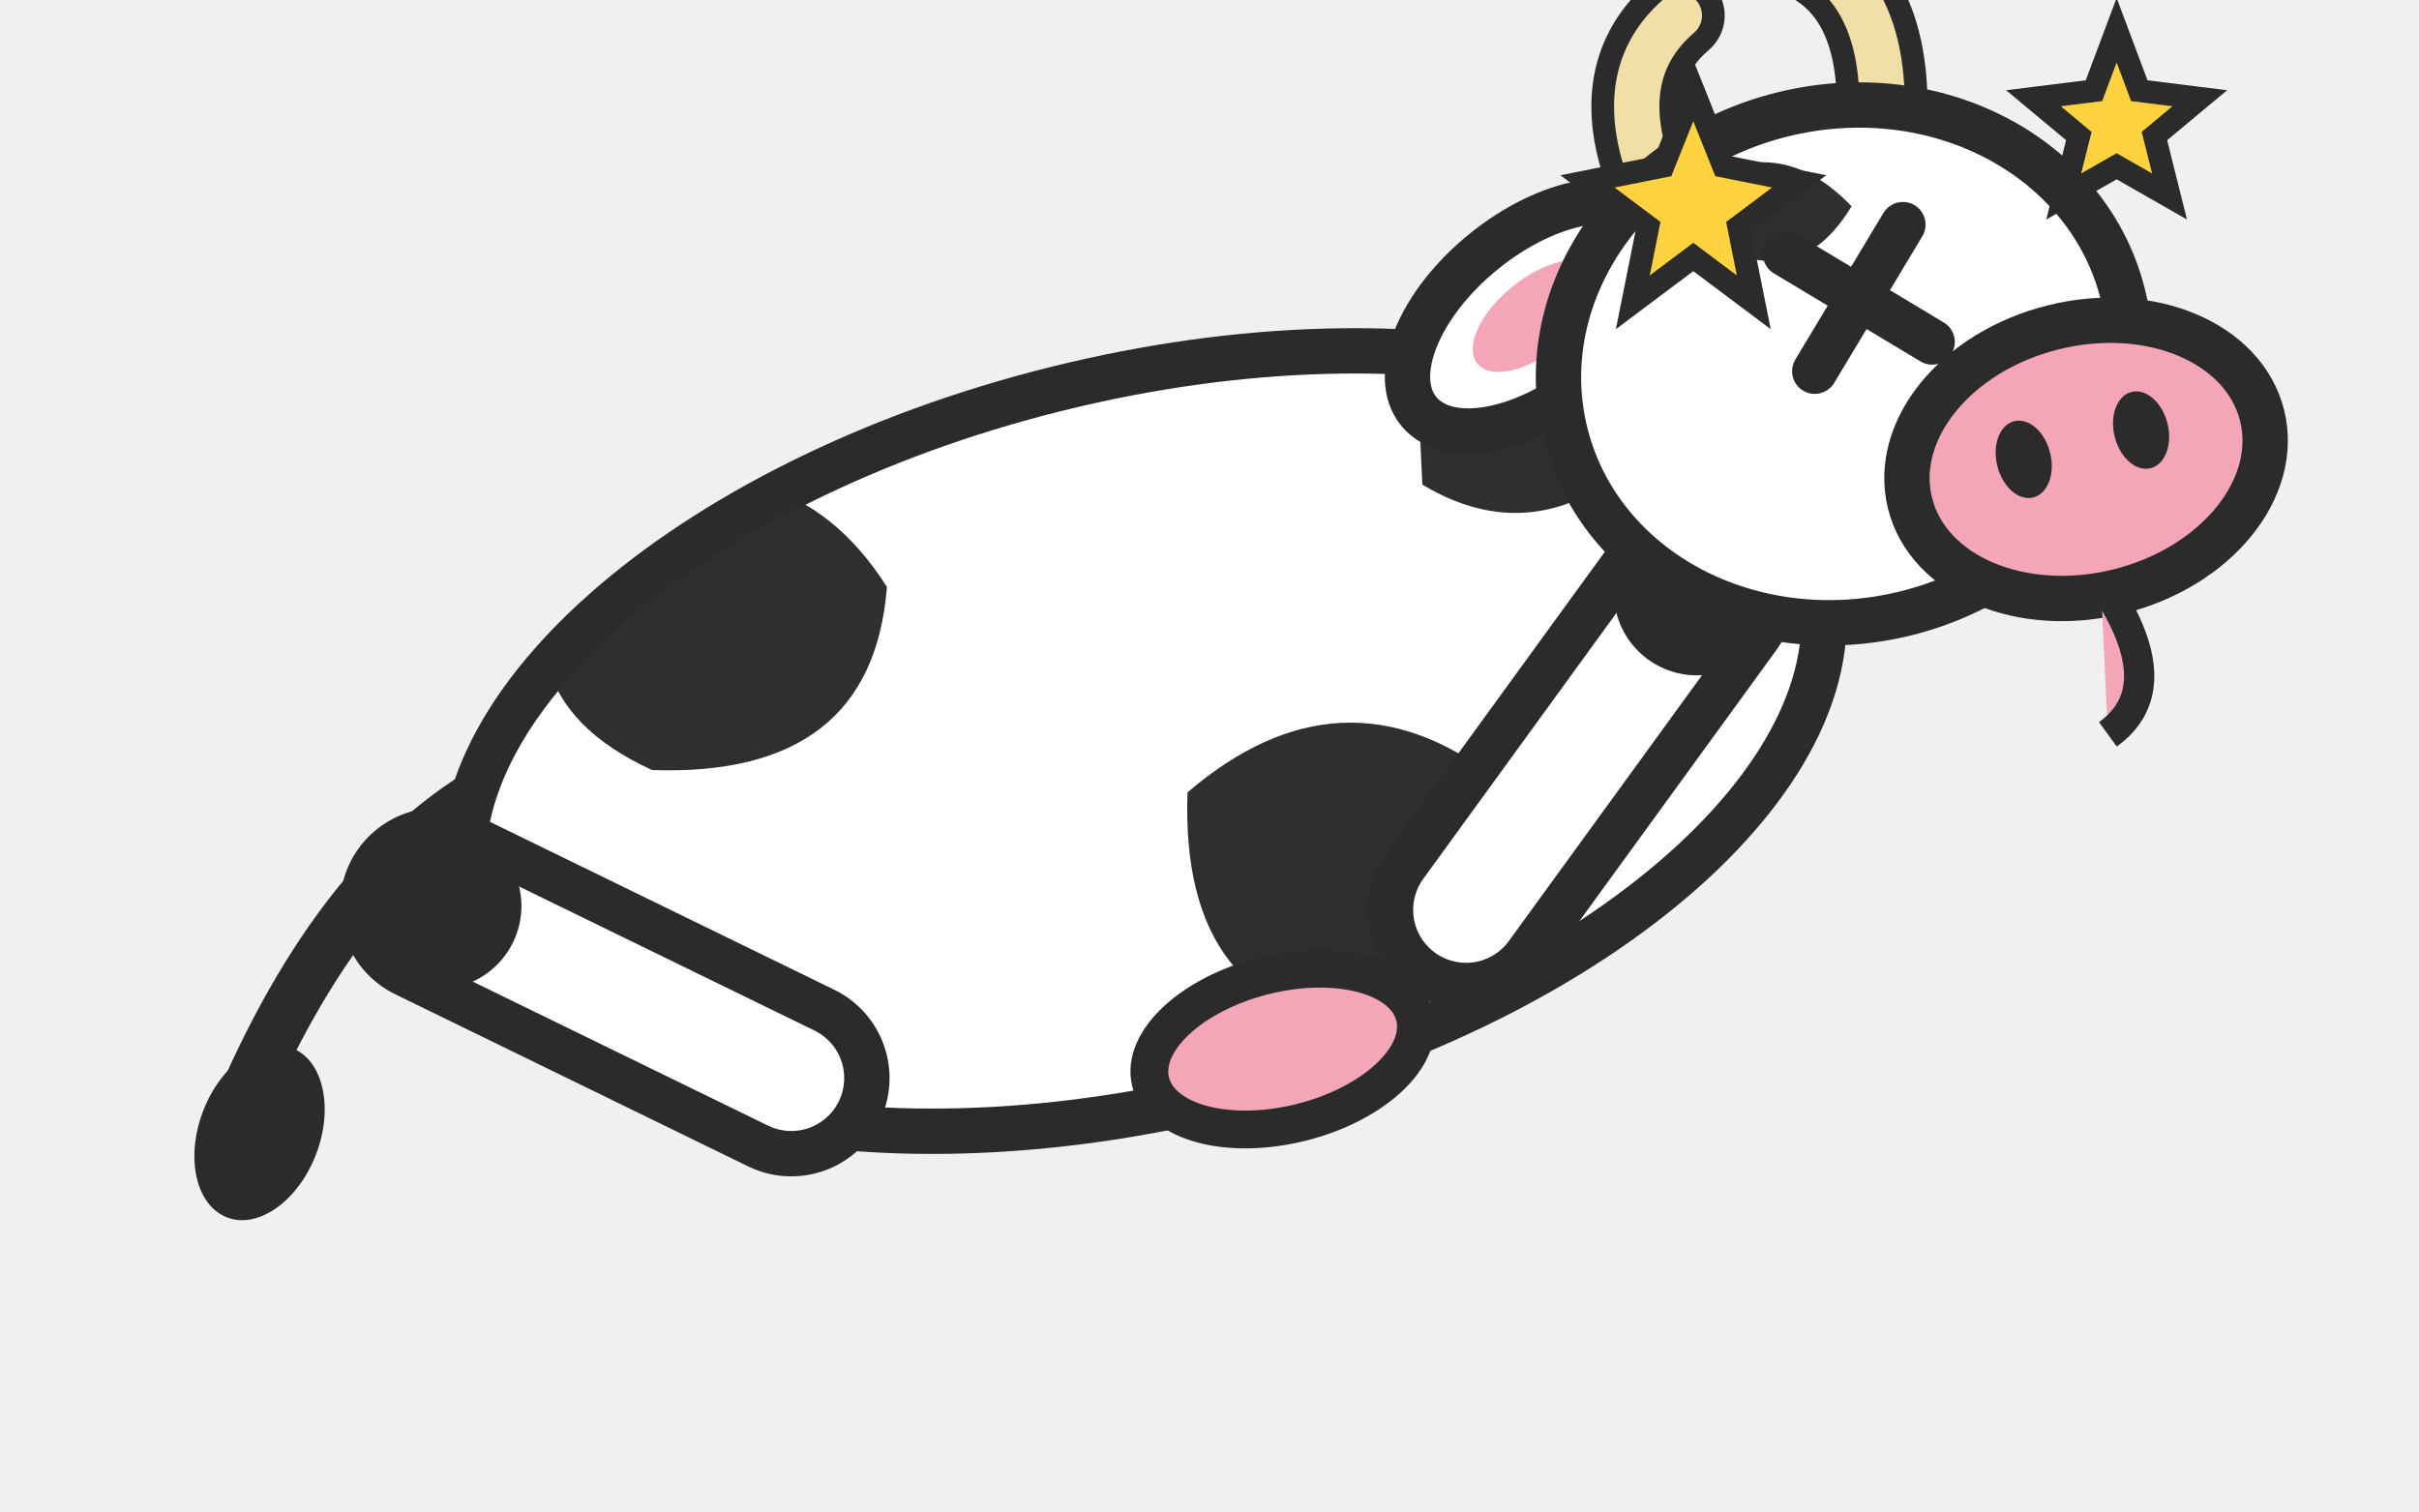
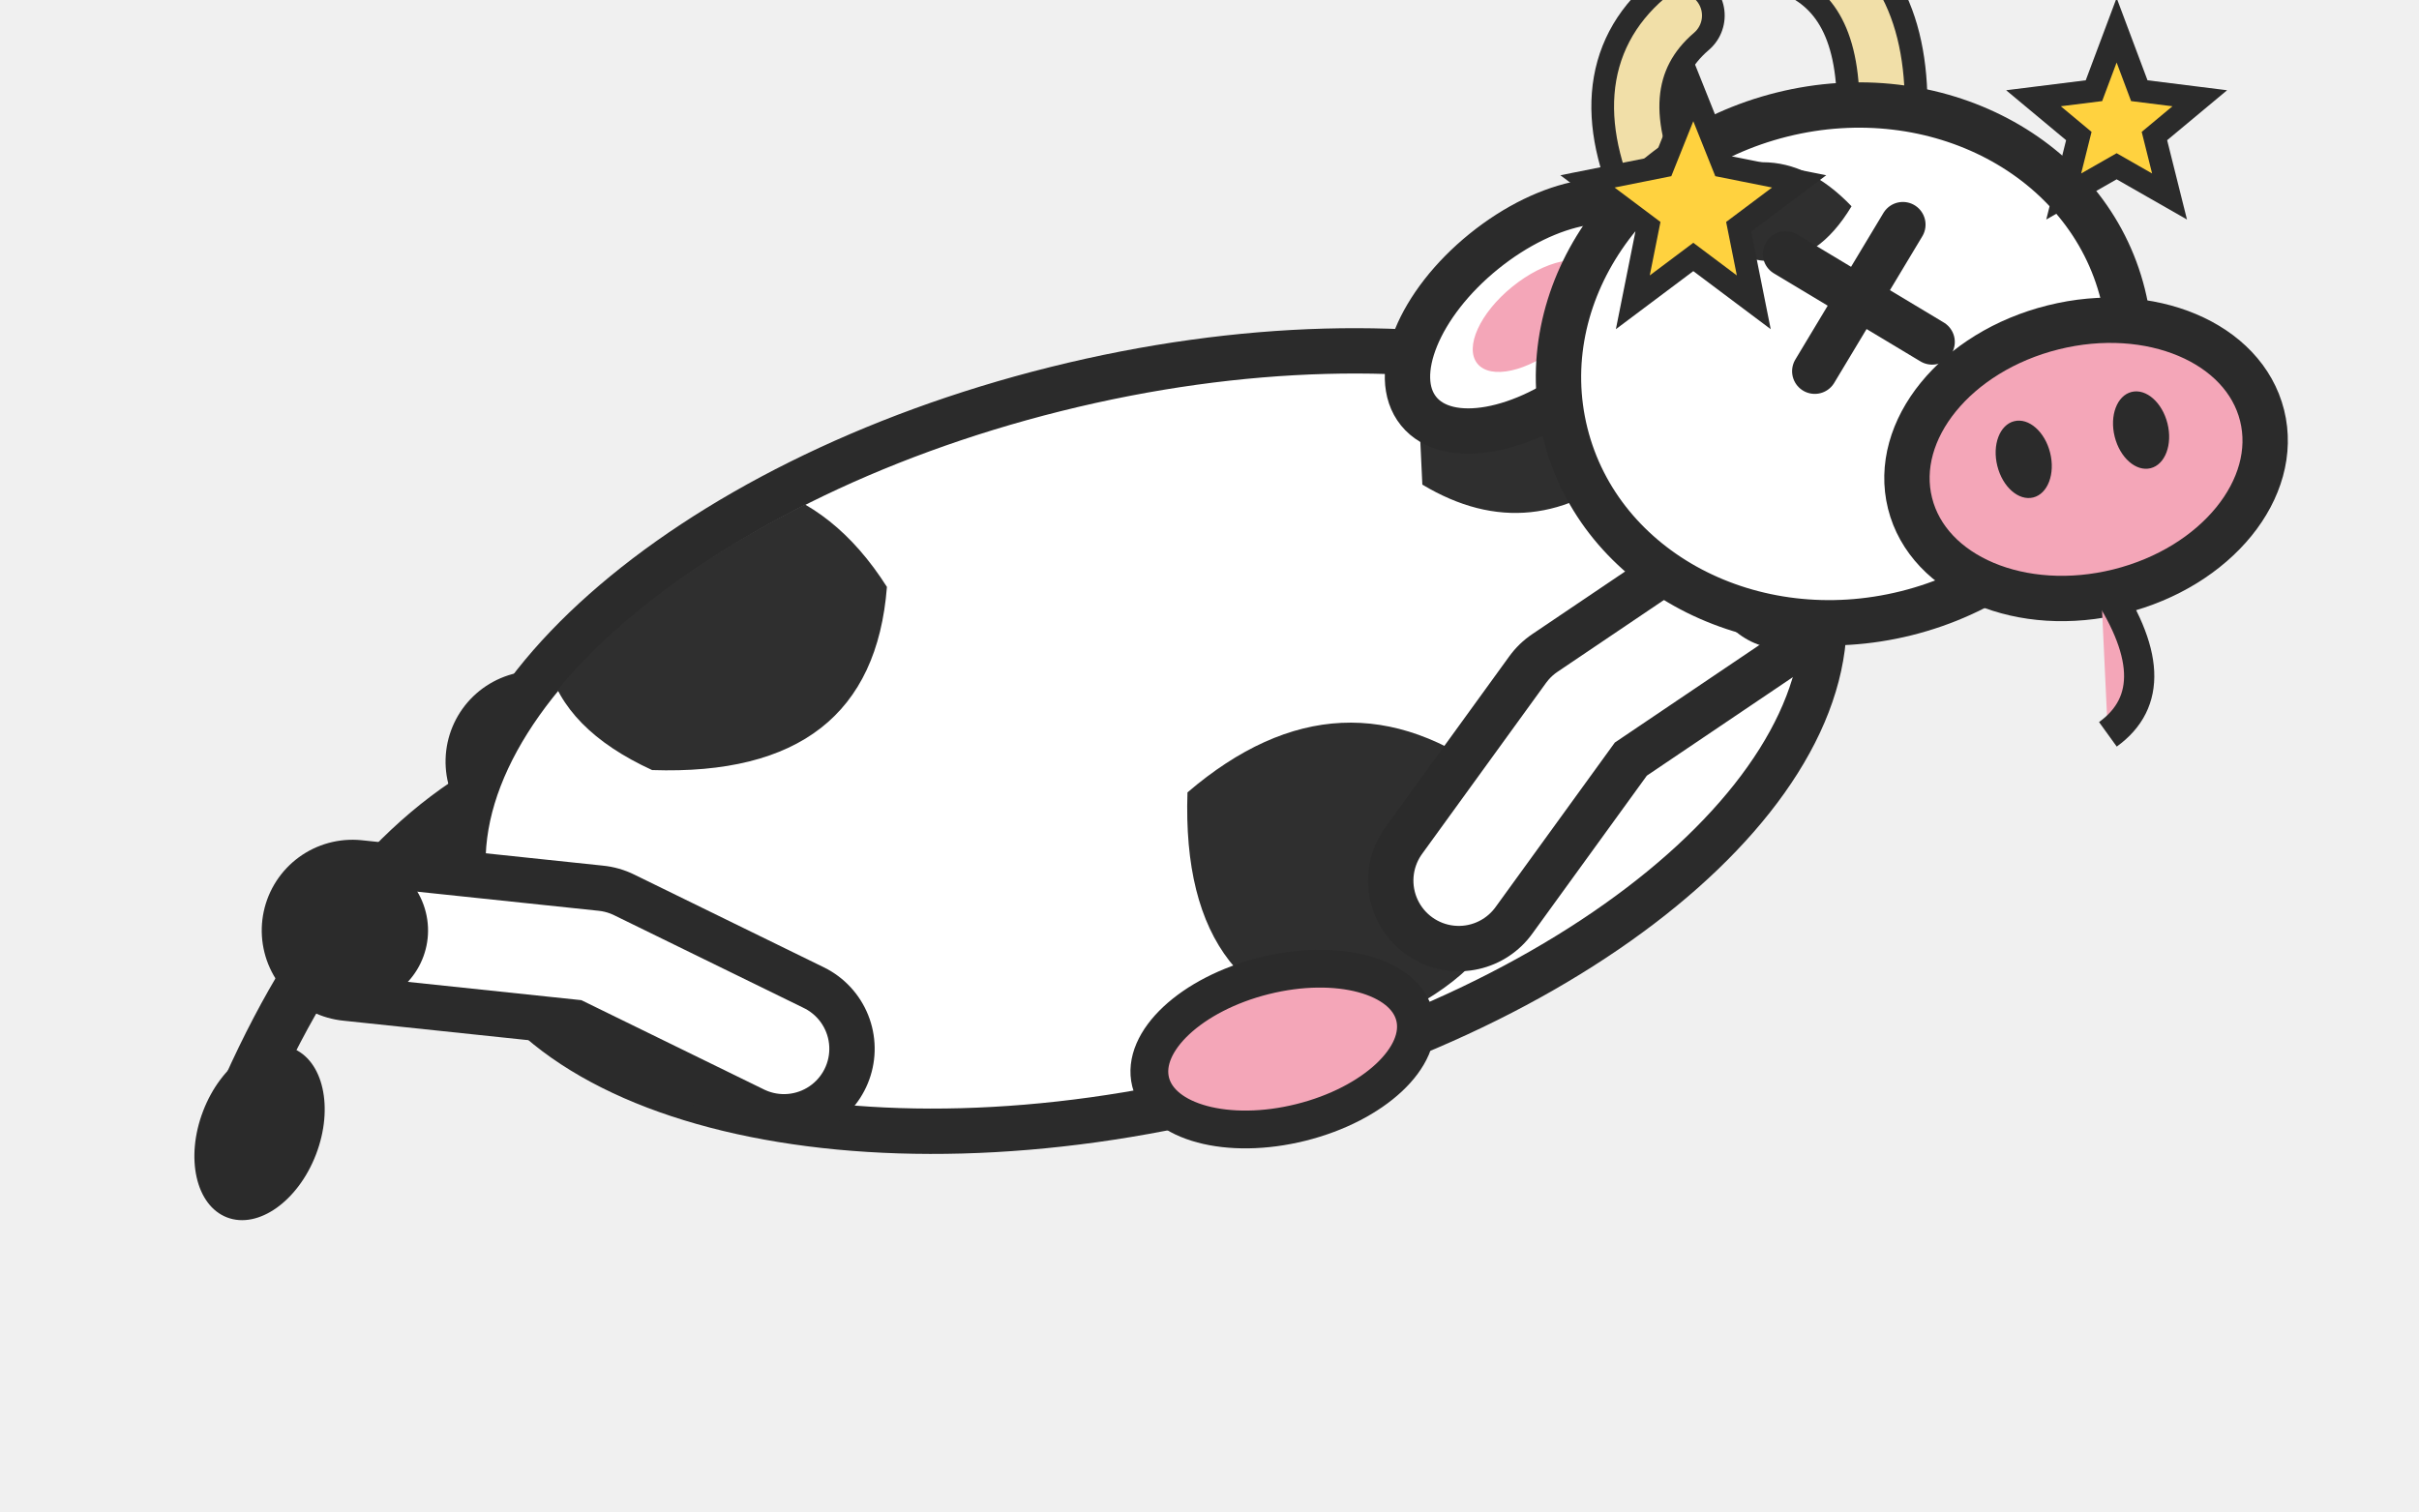
<svg xmlns="http://www.w3.org/2000/svg" width="160" height="100" viewBox="0 0 160 100">
  <g transform="rotate(-14 80 50)">
-     <line x1="102" y1="62" x2="115.0" y2="39.5" stroke="#2b2b2b" stroke-width="13" stroke-linecap="round" />
-     <line x1="102" y1="62" x2="115.0" y2="39.5" stroke="#e4e4e4" stroke-width="7" stroke-linecap="round" />
-     <circle cx="115.0" cy="39.5" r="5.5" fill="#2b2b2b" />
-     <line x1="56" y1="62" x2="43.0" y2="39.5" stroke="#2b2b2b" stroke-width="13" stroke-linecap="round" />
-     <line x1="56" y1="62" x2="43.0" y2="39.5" stroke="#e4e4e4" stroke-width="7" stroke-linecap="round" />
-     <circle cx="43.0" cy="39.5" r="5.5" fill="#2b2b2b" />
+     <polyline points="102.0 62.0 109.0 49.9 121.3 39.6" fill="none" stroke="#2b2b2b" stroke-width="12" stroke-linecap="round" stroke-linejoin="round" />
+     <polyline points="102.0 62.0 109.0 49.9 121.3 39.6" fill="none" stroke="#e4e4e4" stroke-width="6" stroke-linecap="round" stroke-linejoin="round" />
+     <circle cx="121.3" cy="39.6" r="5" fill="#2b2b2b" />
+     <polyline points="56.0 62.0 49.0 49.9 36.7 39.6" fill="none" stroke="#2b2b2b" stroke-width="12" stroke-linecap="round" stroke-linejoin="round" />
+     <polyline points="56.0 62.0 49.0 49.9 36.7 39.6" fill="none" stroke="#e4e4e4" stroke-width="6" stroke-linecap="round" stroke-linejoin="round" />
+     <circle cx="36.7" cy="39.6" r="5" fill="#2b2b2b" />
    <path d="M36 40 Q24 42 13 56" fill="none" stroke="#2b2b2b" stroke-width="3.5" stroke-linecap="round" />
    <ellipse cx="13" cy="59" rx="4" ry="6" fill="#2b2b2b" transform="rotate(35 13 59)" />
    <ellipse cx="76" cy="48" rx="46" ry="24" fill="#ffffff" stroke="#2b2b2b" stroke-width="3" />
    <clipPath id="hide-hit">
      <ellipse cx="76" cy="48" rx="44.5" ry="22.5" />
    </clipPath>
    <g clip-path="url(#hide-hit)" fill="#2f2f2f">
      <path d="M44 24 q14 -2 18 10 q-4 12 -18 8 q-10 -8 0 -18z" />
      <path d="M78 52 q12 -6 20 4 q2 12 -12 14 q-12 -4 -8 -18z" />
      <path d="M100 26 q10 2 12 12 q-8 4 -14 -2z" />
    </g>
    <ellipse cx="80" cy="70" rx="9" ry="5" fill="#f4a6b8" stroke="#2b2b2b" stroke-width="2.5" />
-     <line x1="94" y1="64" x2="113.9" y2="47.3" stroke="#2b2b2b" stroke-width="13" stroke-linecap="round" />
-     <line x1="94" y1="64" x2="113.9" y2="47.3" stroke="#ffffff" stroke-width="7" stroke-linecap="round" />
-     <circle cx="113.9" cy="47.3" r="5.5" fill="#2b2b2b" />
-     <line x1="48" y1="64" x2="28.1" y2="47.3" stroke="#2b2b2b" stroke-width="13" stroke-linecap="round" />
-     <line x1="48" y1="64" x2="28.1" y2="47.3" stroke="#ffffff" stroke-width="7" stroke-linecap="round" />
-     <circle cx="28.1" cy="47.3" r="5.5" fill="#2b2b2b" />
+     <polyline points="94.0 62.0 104.7 53.0 119.8 47.5" fill="none" stroke="#2b2b2b" stroke-width="12" stroke-linecap="round" stroke-linejoin="round" />
+     <polyline points="94.0 62.0 104.7 53.0 119.8 47.5" fill="none" stroke="#ffffff" stroke-width="6" stroke-linecap="round" stroke-linejoin="round" />
+     <circle cx="119.8" cy="47.5" r="5" fill="#2b2b2b" />
+     <polyline points="48.0 62.0 37.3 53.0 22.2 47.5" fill="none" stroke="#2b2b2b" stroke-width="12" stroke-linecap="round" stroke-linejoin="round" />
+     <polyline points="48.0 62.0 37.3 53.0 22.2 47.5" fill="none" stroke="#ffffff" stroke-width="6" stroke-linecap="round" stroke-linejoin="round" />
+     <circle cx="22.2" cy="47.5" r="5" fill="#2b2b2b" />
    <path d="M118 22 q-2 -9 4 -12" fill="none" stroke="#2b2b2b" stroke-width="6" stroke-linecap="round" />
    <path d="M118 22 q-2 -9 4 -12" fill="none" stroke="#f1dfa8" stroke-width="3" stroke-linecap="round" />
    <path d="M133 21 q3 -9 -2 -13" fill="none" stroke="#2b2b2b" stroke-width="6" stroke-linecap="round" />
    <path d="M133 21 q3 -9 -2 -13" fill="none" stroke="#f1dfa8" stroke-width="3" stroke-linecap="round" />
    <ellipse cx="108" cy="27" rx="10" ry="5.5" fill="#ffffff" stroke="#2b2b2b" stroke-width="3" transform="rotate(-25 108 27)" />
    <ellipse cx="108" cy="27" rx="5" ry="2.5" fill="#f4a6b8" transform="rotate(-25 108 27)" />
    <ellipse cx="127" cy="35" rx="19" ry="17" fill="#ffffff" stroke="#2b2b2b" stroke-width="3" />
    <path d="M118 22 q8 -4 12 3 q-6 6 -12 -3z" fill="#2f2f2f" />
    <ellipse cx="141" cy="45" rx="12" ry="9" fill="#f4a6b8" stroke="#2b2b2b" stroke-width="3" />
    <ellipse cx="137" cy="44" rx="1.8" ry="2.6" fill="#2b2b2b" />
    <ellipse cx="145" cy="44" rx="1.8" ry="2.6" fill="#2b2b2b" />
    <path d="M125 27 l8 8 M133 27 l-8 8" stroke="#2b2b2b" stroke-width="3" stroke-linecap="round" />
    <path d="M140 53 q3 8 -2 10" fill="#f4a6b8" stroke="#2b2b2b" stroke-width="2" />
  </g>
  <g fill="#ffd23f" stroke="#2b2b2b" stroke-width="1.5">
    <path d="M112 6 l2 5 5 1 -4 3 1 5 -4 -3 -4 3 1 -5 -4 -3 5 -1z" />
    <path d="M140 2 l1.5 4 4 .5 -3 2.5 1 4 -3.5 -2 -3.5 2 1 -4 -3 -2.5 4 -.5z" />
  </g>
</svg>
